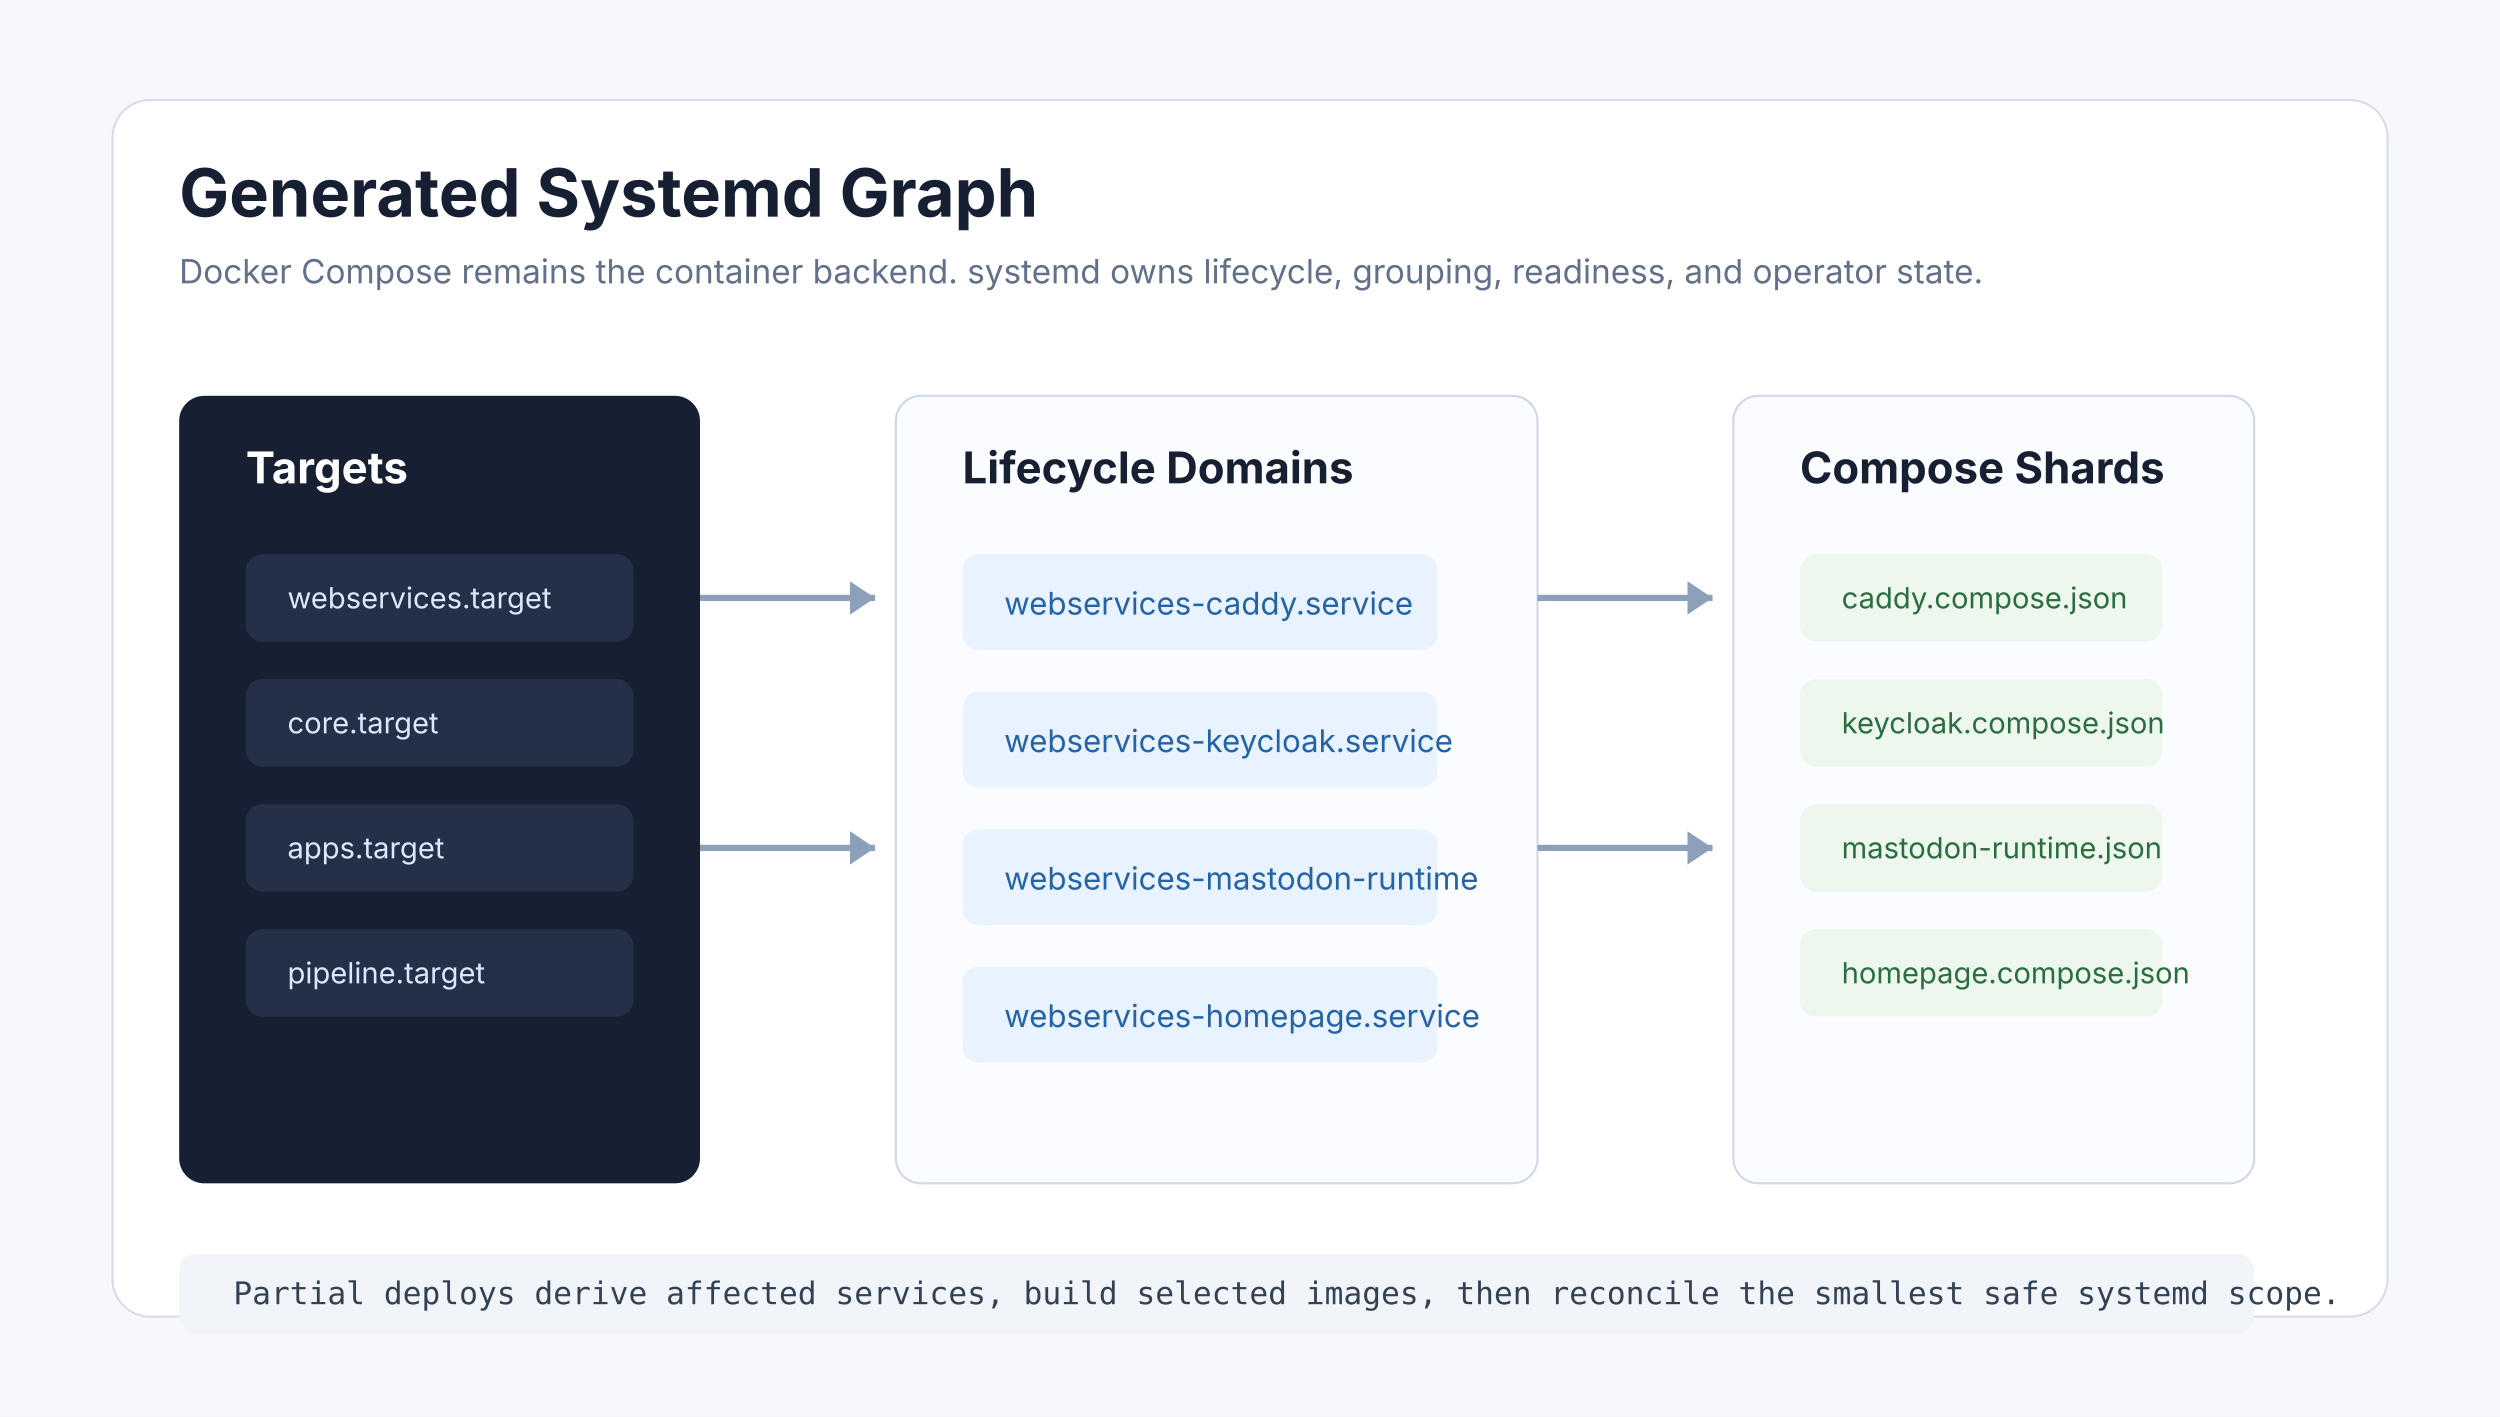
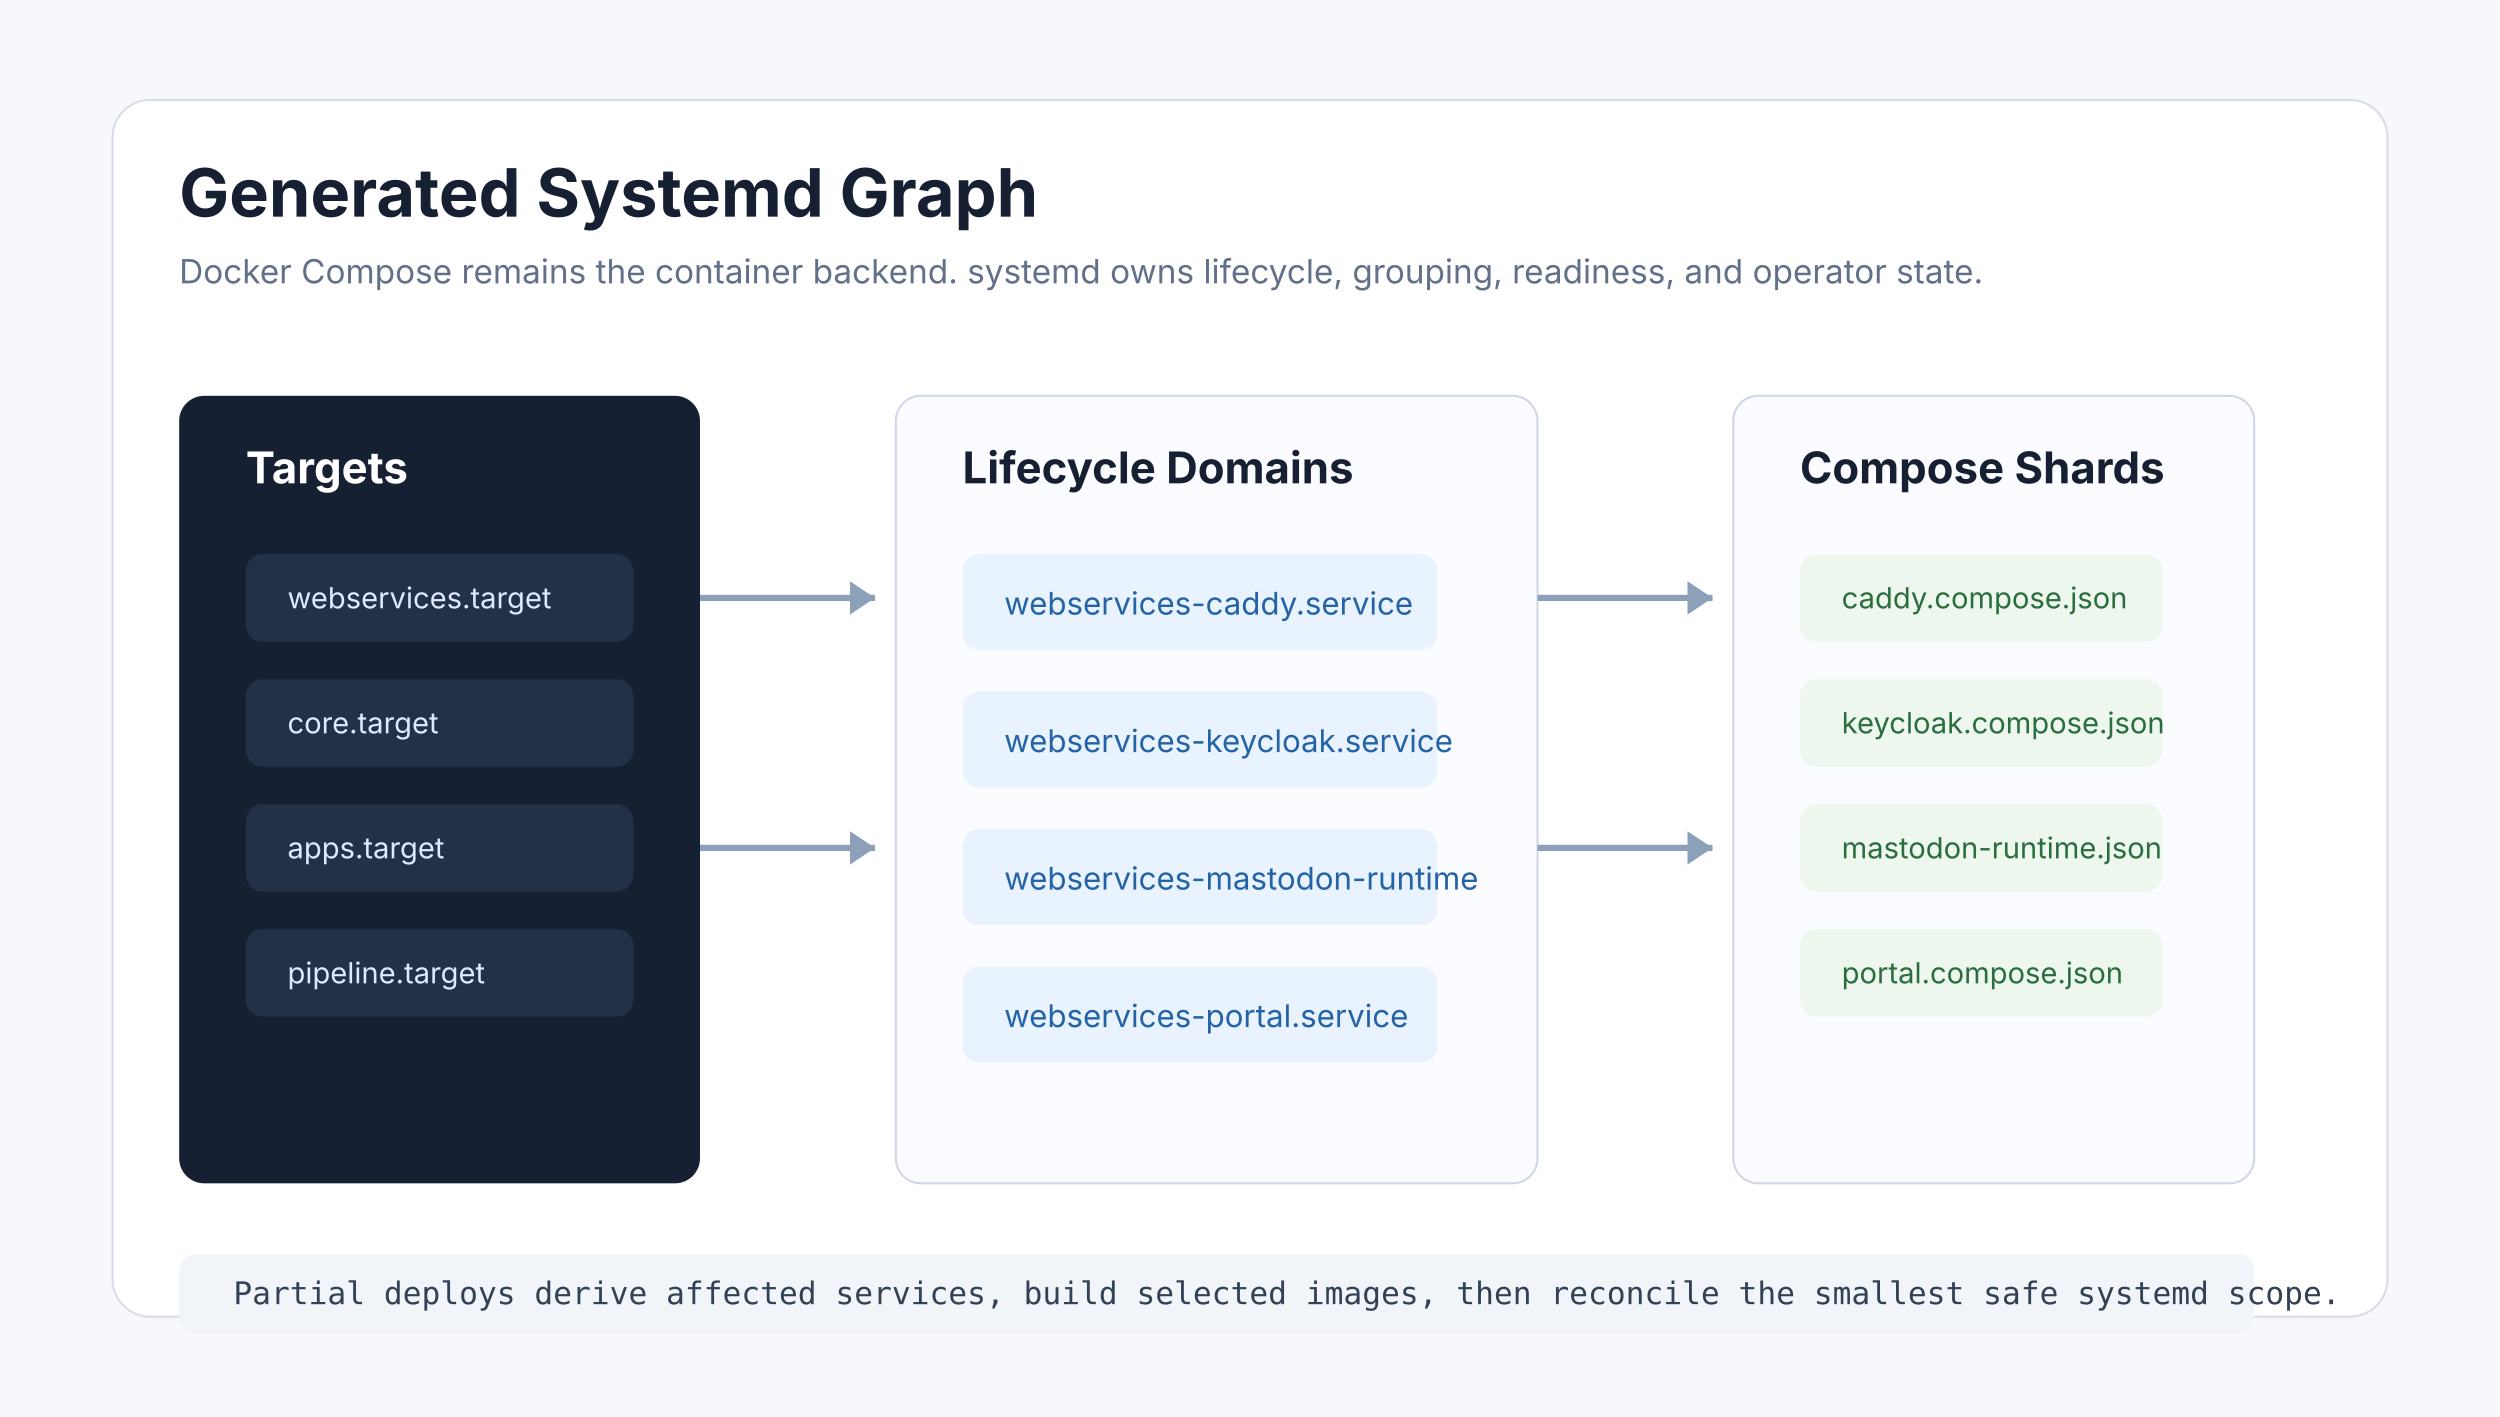
<svg xmlns="http://www.w3.org/2000/svg" width="1200" height="680" viewBox="0 0 1200 680" role="img" aria-labelledby="title desc">
  <rect width="1200" height="680" fill="#f7f8fb" />
  <rect x="54" y="48" width="1092" height="584" rx="18" fill="#ffffff" stroke="#d7dce8" />
  <text x="86" y="104" font-family="Inter, Arial, sans-serif" font-size="32" font-weight="700" fill="#172033">Generated Systemd Graph</text>
  <text x="86" y="136" font-family="Inter, Arial, sans-serif" font-size="16" fill="#62708a">Docker Compose remains the container backend. systemd owns lifecycle, grouping, readiness, and operator state.</text>
  <g font-family="Inter, Arial, sans-serif">
    <rect x="86" y="190" width="250" height="378" rx="12" fill="#172033" />
    <text x="118" y="232" font-size="21" font-weight="700" fill="#ffffff">Targets</text>
    <rect x="118" y="266" width="186" height="42" rx="8" fill="#243047" />
    <text x="138" y="292" font-size="14" fill="#dbeafe">webservices.target</text>
    <rect x="118" y="326" width="186" height="42" rx="8" fill="#243047" />
    <text x="138" y="352" font-size="14" fill="#dbeafe">core.target</text>
    <rect x="118" y="386" width="186" height="42" rx="8" fill="#243047" />
    <text x="138" y="412" font-size="14" fill="#dbeafe">apps.target</text>
    <rect x="118" y="446" width="186" height="42" rx="8" fill="#243047" />
    <text x="138" y="472" font-size="14" fill="#dbeafe">pipeline.target</text>
    <rect x="430" y="190" width="308" height="378" rx="12" fill="#fbfcff" stroke="#cfd6e6" />
    <text x="462" y="232" font-size="21" font-weight="700" fill="#172033">Lifecycle Domains</text>
    <rect x="462" y="266" width="228" height="46" rx="8" fill="#e8f3ff" />
    <text x="482" y="295" font-size="15" fill="#2463a6">webservices-caddy.service</text>
    <rect x="462" y="332" width="228" height="46" rx="8" fill="#e8f3ff" />
    <text x="482" y="361" font-size="15" fill="#2463a6">webservices-keycloak.service</text>
    <rect x="462" y="398" width="228" height="46" rx="8" fill="#e8f3ff" />
    <text x="482" y="427" font-size="15" fill="#2463a6">webservices-mastodon-runtime</text>
    <rect x="462" y="464" width="228" height="46" rx="8" fill="#e8f3ff" />
-     <text x="482" y="493" font-size="15" fill="#2463a6">webservices-homepage.service</text>
+     <text x="482" y="493" font-size="15" fill="#2463a6">webservices-portal.service</text>
    <rect x="832" y="190" width="250" height="378" rx="12" fill="#fbfcff" stroke="#cfd6e6" />
    <text x="864" y="232" font-size="21" font-weight="700" fill="#172033">Compose Shards</text>
    <rect x="864" y="266" width="174" height="42" rx="8" fill="#edf7ed" />
    <text x="884" y="292" font-size="14" fill="#2a6d3f">caddy.compose.json</text>
    <rect x="864" y="326" width="174" height="42" rx="8" fill="#edf7ed" />
    <text x="884" y="352" font-size="14" fill="#2a6d3f">keycloak.compose.json</text>
    <rect x="864" y="386" width="174" height="42" rx="8" fill="#edf7ed" />
    <text x="884" y="412" font-size="14" fill="#2a6d3f">mastodon-runtime.json</text>
    <rect x="864" y="446" width="174" height="42" rx="8" fill="#edf7ed" />
-     <text x="884" y="472" font-size="14" fill="#2a6d3f">homepage.compose.json</text>
+     <text x="884" y="472" font-size="14" fill="#2a6d3f">portal.compose.json</text>
  </g>
  <g stroke="#8da0ba" stroke-width="3" fill="none">
    <path d="M336 407h84" />
    <path d="M738 407h84" />
    <path d="M336 287h84" />
    <path d="M738 287h84" />
  </g>
  <g fill="#8da0ba">
    <path d="M420 407l-12-8v16z" />
    <path d="M822 407l-12-8v16z" />
    <path d="M420 287l-12-8v16z" />
    <path d="M822 287l-12-8v16z" />
  </g>
  <rect x="86" y="602" width="996" height="38" rx="8" fill="#f1f5f9" />
  <text x="112" y="626" font-family="SFMono-Regular, Consolas, monospace" font-size="15" fill="#334155">Partial deploys derive affected services, build selected images, then reconcile the smallest safe systemd scope.</text>
</svg>
